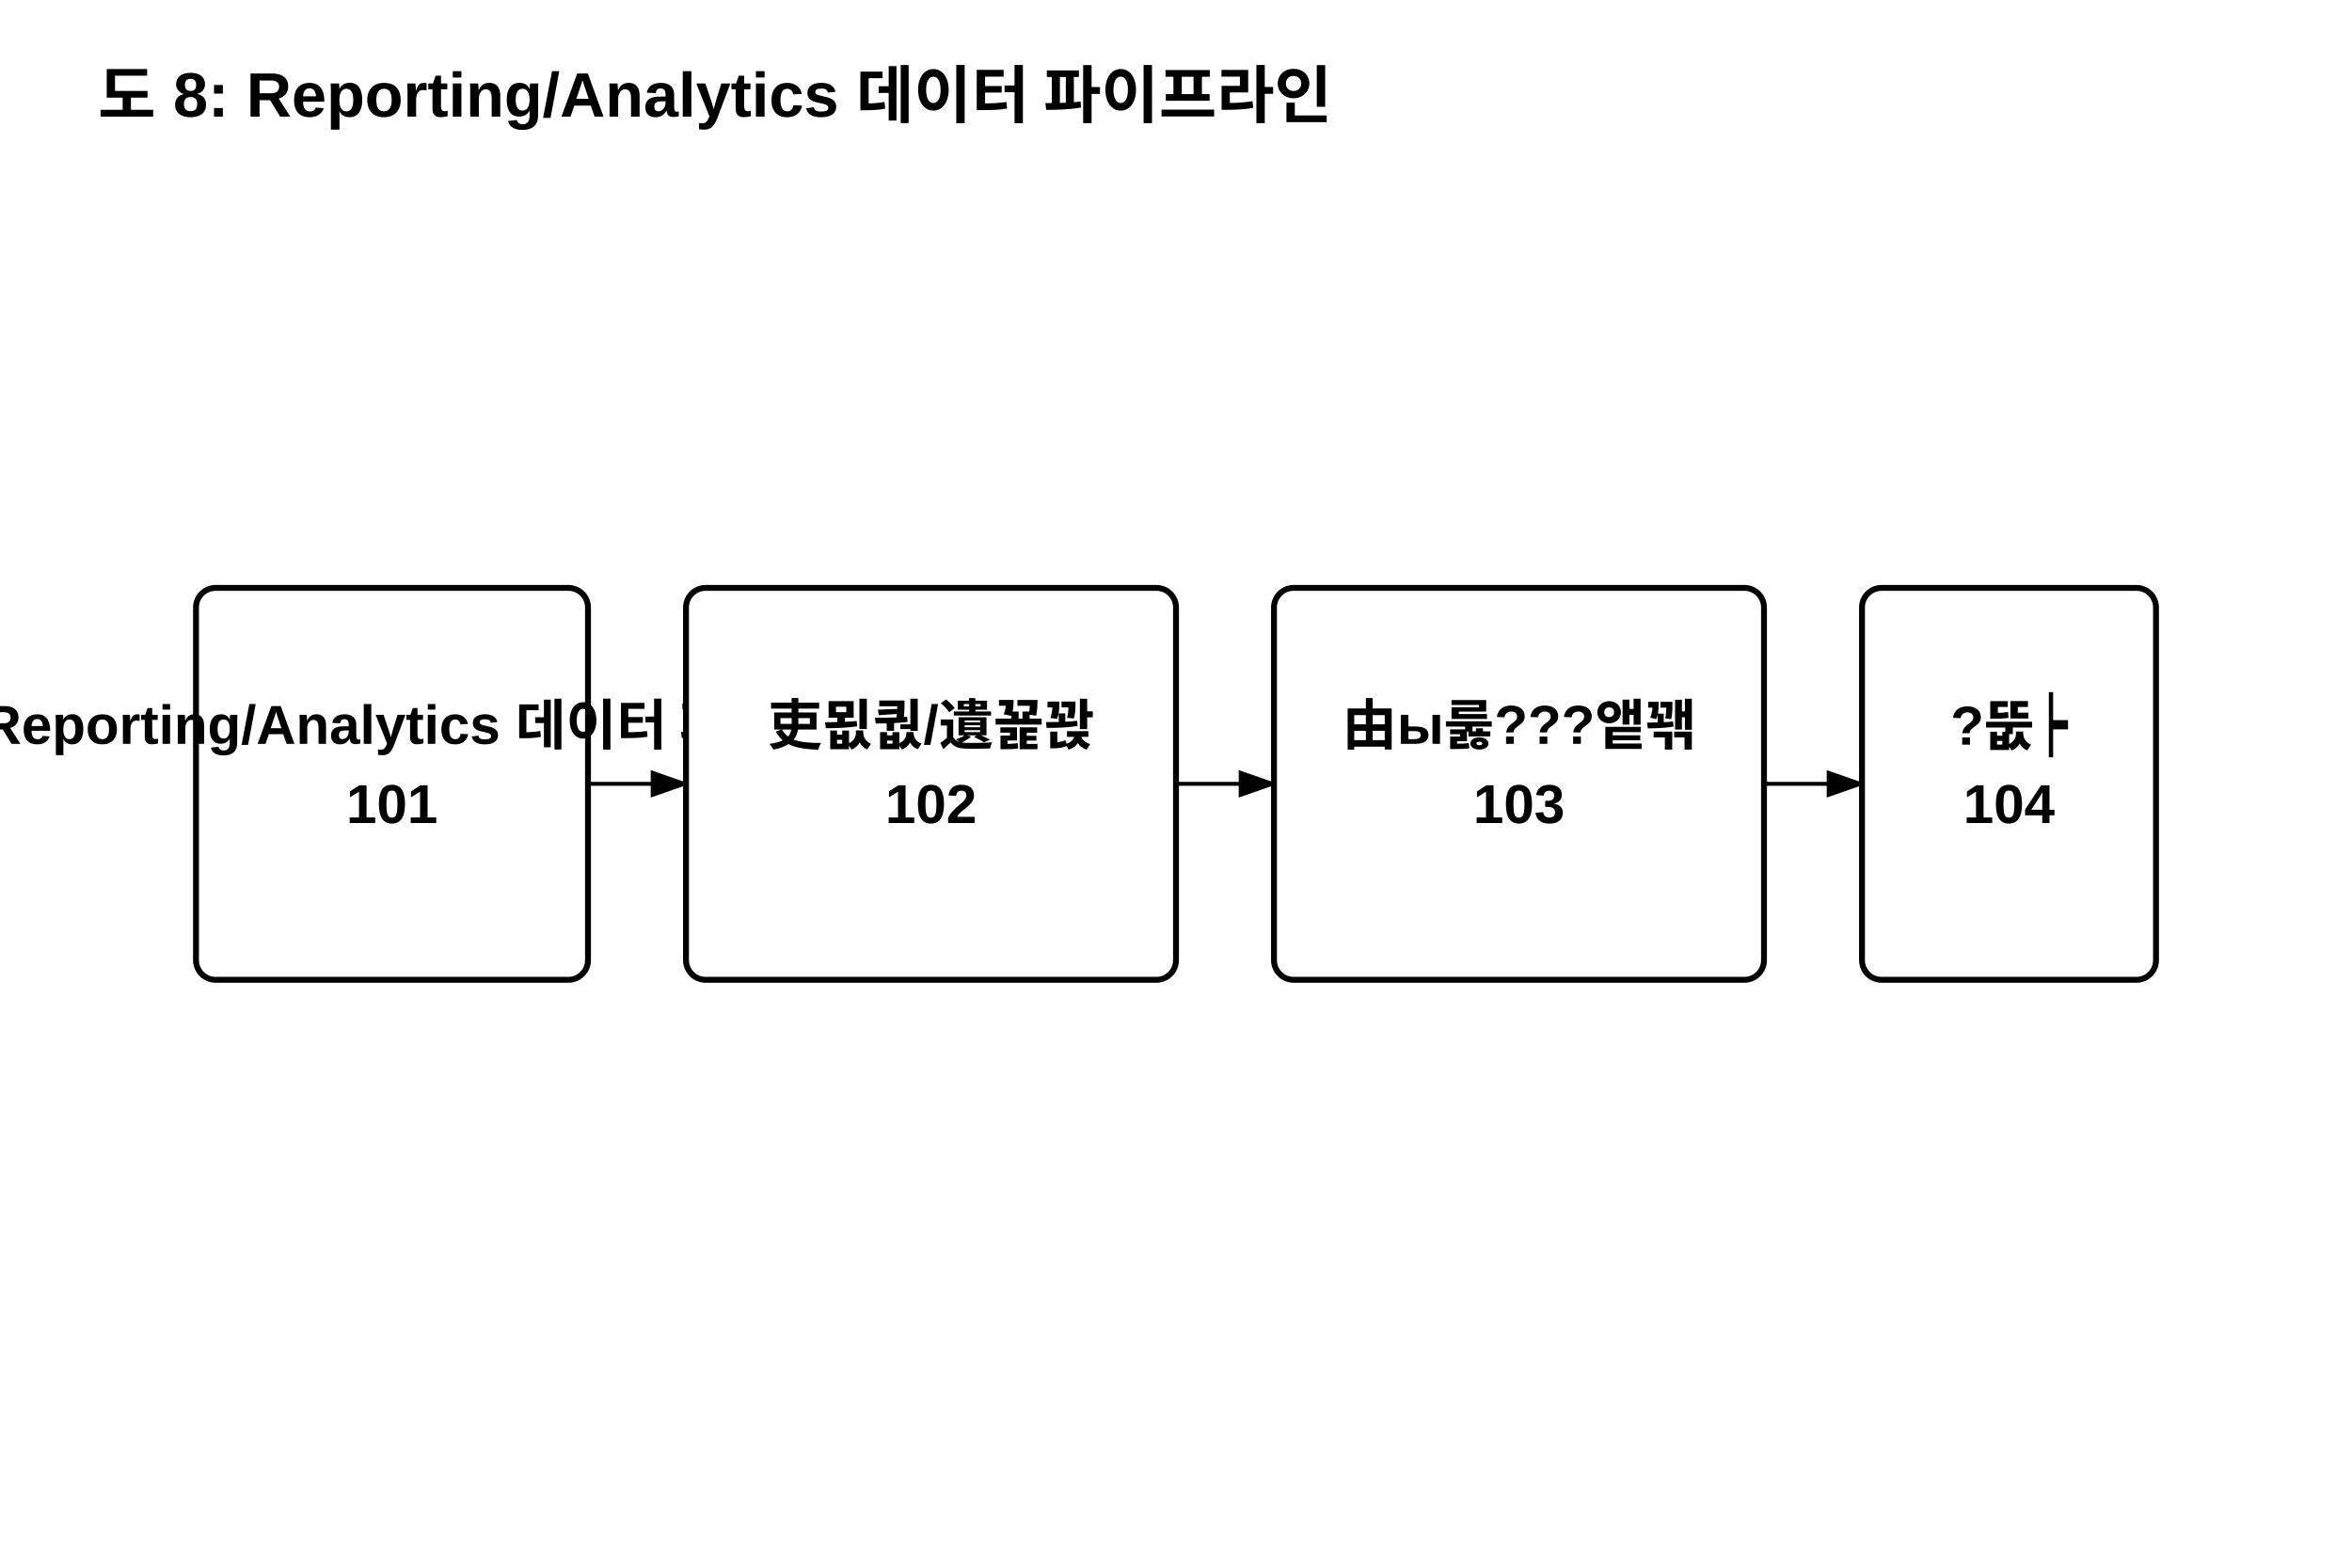
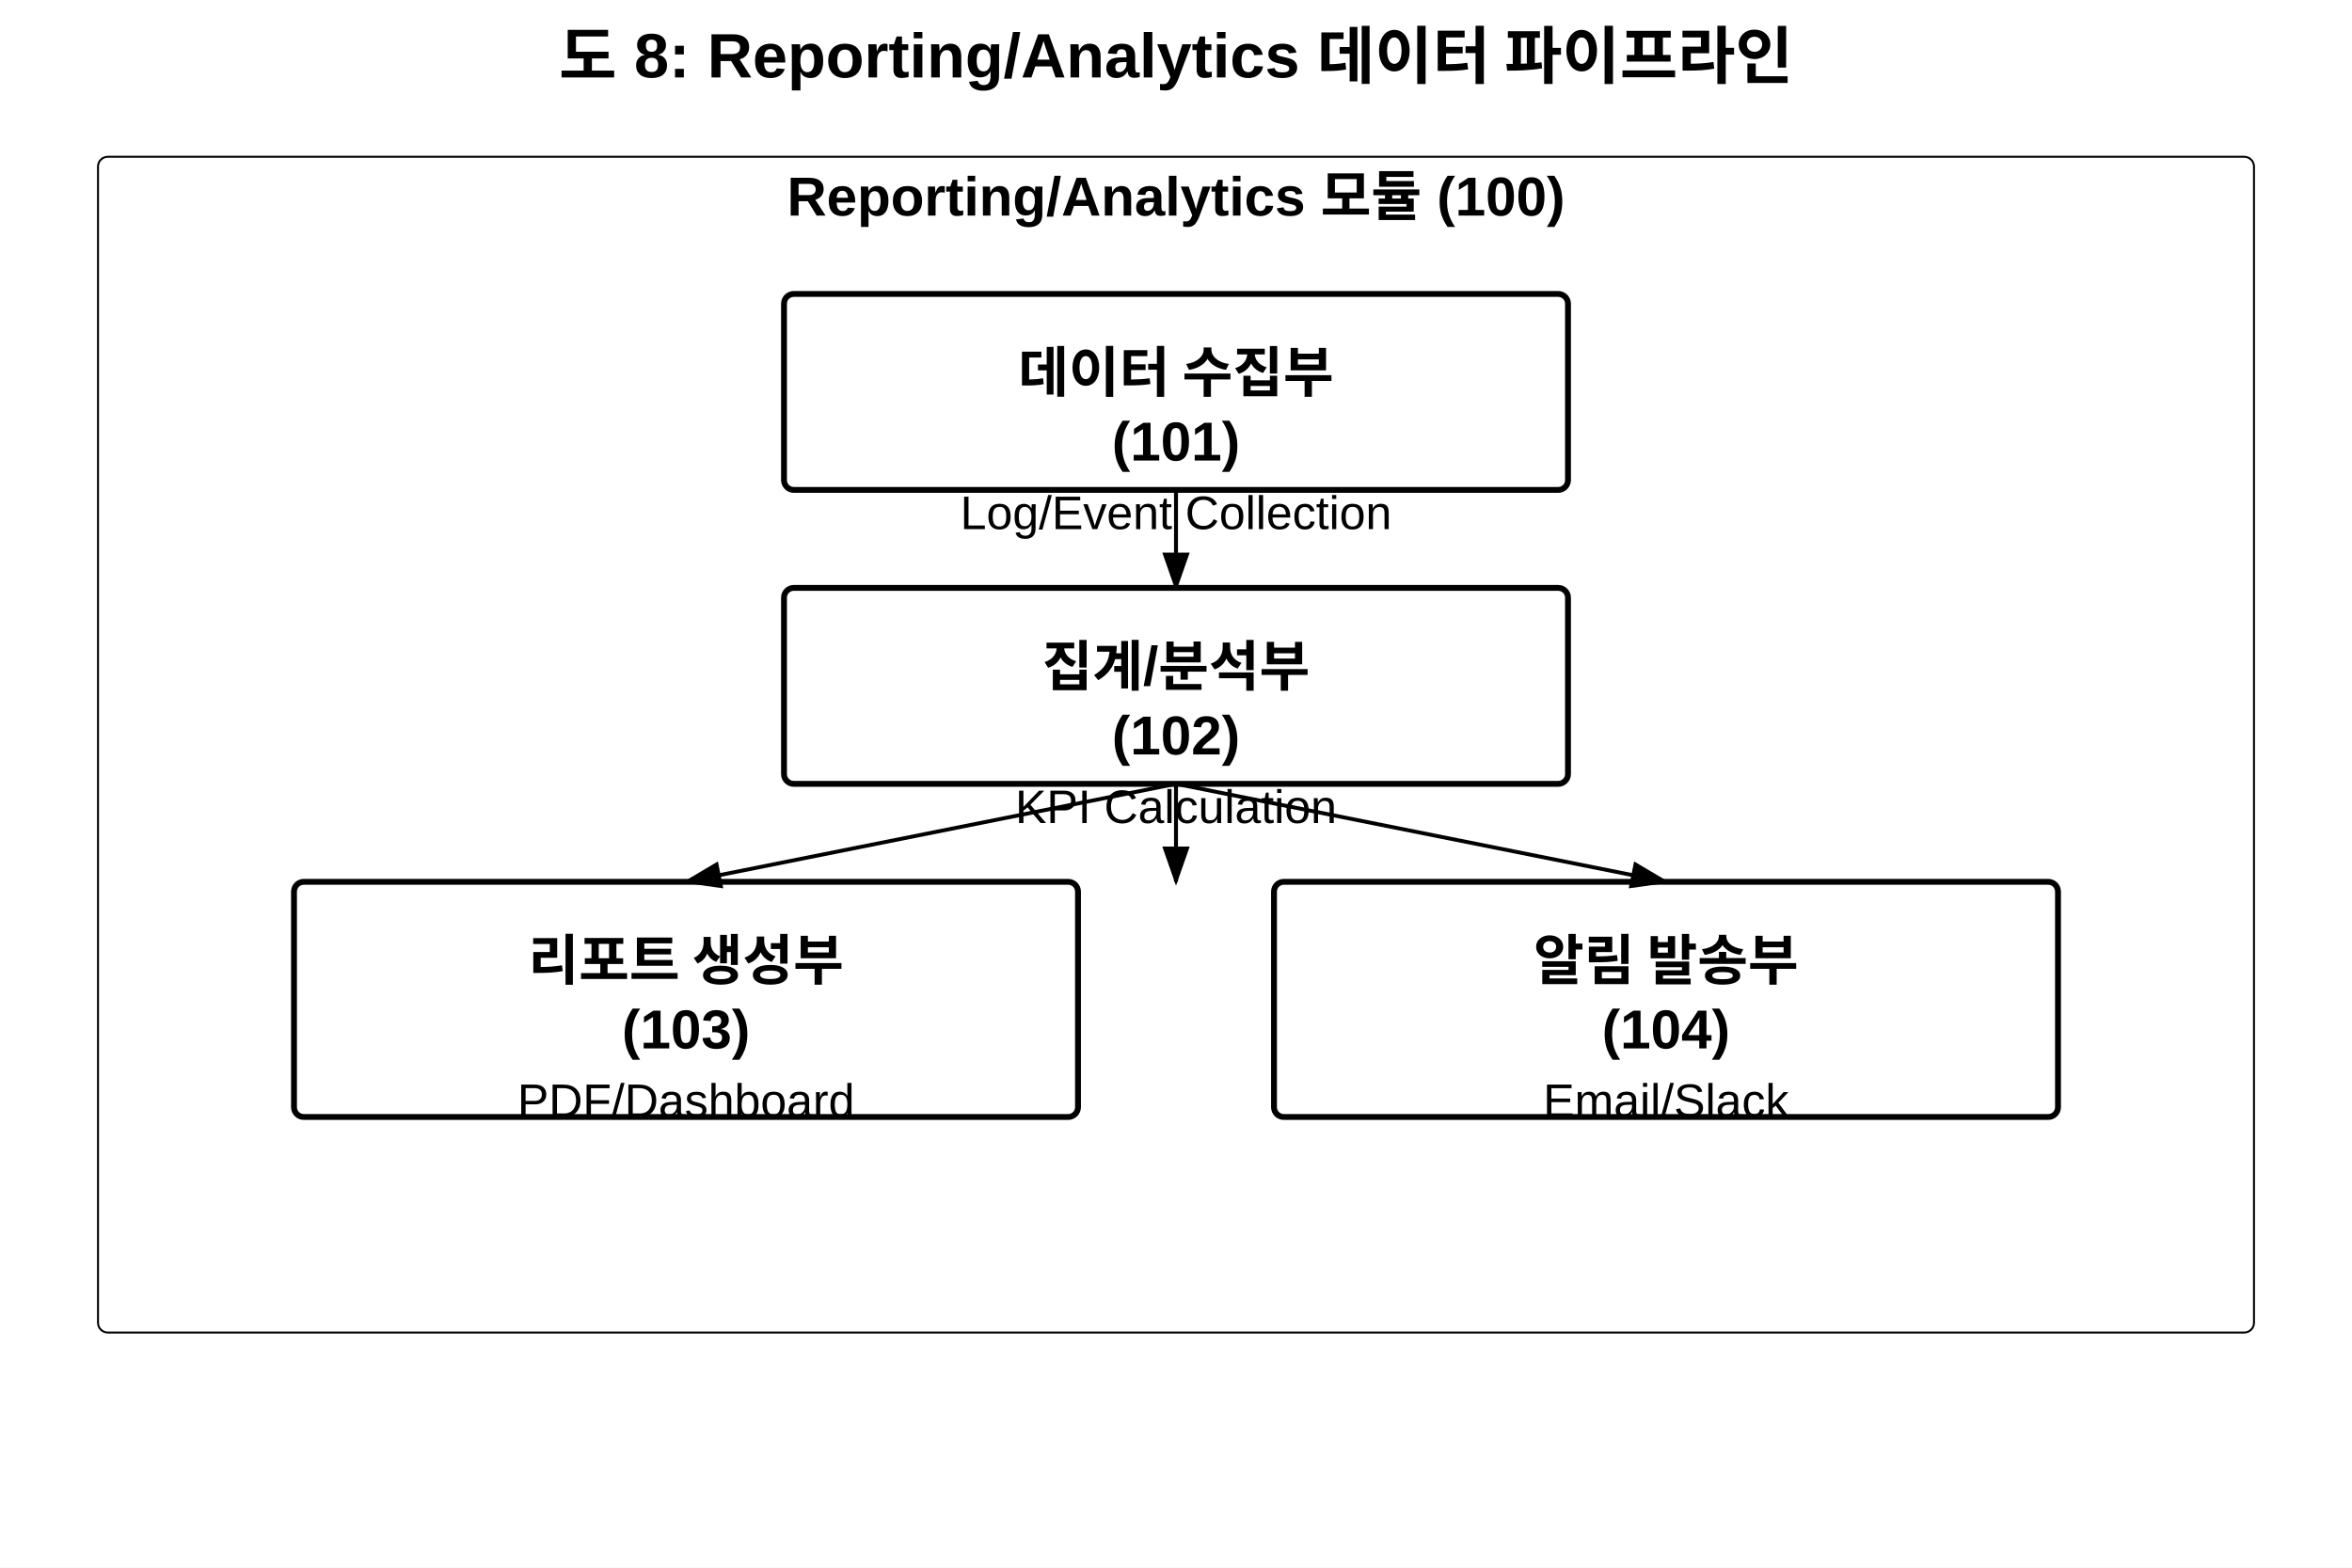
<svg xmlns="http://www.w3.org/2000/svg" width="1200" height="800" viewBox="0 0 1200 800">
  <rect width="100%" height="100%" fill="white" />
  <defs>
    <marker id="arrowhead" markerWidth="10" markerHeight="7" refX="9" refY="3.5" orient="auto">
      <polygon points="0 0, 10 3.5, 0 7" fill="black" />
    </marker>
  </defs>
-   <text x="50" y="60" font-family="Arial, sans-serif" font-size="32" font-weight="bold">도 8: Reporting/Analytics 데이터 파이프라인</text>
-   <rect x="100" y="300" width="200" height="200" fill="white" stroke="black" stroke-width="3" rx="10" />
-   <text x="200" y="380" text-anchor="middle" font-family="Arial, sans-serif" font-size="28" font-weight="bold">도 8: Reporting/Analytics 데이터 파이프라인</text>
-   <text x="200" y="420" text-anchor="middle" font-family="Arial, sans-serif" font-size="28" font-weight="bold">101</text>
-   <line x1="300" y1="400" x2="350" y2="400" stroke="black" stroke-width="2" marker-end="url(#arrowhead)" />
-   <rect x="350" y="300" width="250" height="200" fill="white" stroke="black" stroke-width="3" rx="10" />
-   <text x="475" y="380" text-anchor="middle" font-family="Arial, sans-serif" font-size="28" font-weight="bold">吏묎퀎/遺꾩꽍</text>
-   <text x="475" y="420" text-anchor="middle" font-family="Arial, sans-serif" font-size="28" font-weight="bold">102</text>
-   <line x1="600" y1="400" x2="650" y2="400" stroke="black" stroke-width="2" marker-end="url(#arrowhead)" />
-   <rect x="650" y="300" width="250" height="200" fill="white" stroke="black" stroke-width="3" rx="10" />
-   <text x="775" y="380" text-anchor="middle" font-family="Arial, sans-serif" font-size="28" font-weight="bold">由ы룷???앹꽦</text>
-   <text x="775" y="420" text-anchor="middle" font-family="Arial, sans-serif" font-size="28" font-weight="bold">103</text>
-   <line x1="900" y1="400" x2="950" y2="400" stroke="black" stroke-width="2" marker-end="url(#arrowhead)" />
-   <rect x="950" y="300" width="150" height="200" fill="white" stroke="black" stroke-width="3" rx="10" />
-   <text x="1025" y="380" text-anchor="middle" font-family="Arial, sans-serif" font-size="28" font-weight="bold">?뚮┝</text>
-   <text x="1025" y="420" text-anchor="middle" font-family="Arial, sans-serif" font-size="28" font-weight="bold">104</text>
+   <text x="600" y="40" text-anchor="middle" font-family="Arial, sans-serif" font-size="32" font-weight="bold">도 8: Reporting/Analytics 데이터 파이프라인</text>
+   <rect x="50" y="80" width="1100" height="600" fill="white" stroke="black" stroke-width="1" rx="5" />
+   <text x="600" y="110" text-anchor="middle" font-family="Arial, sans-serif" font-size="28" font-weight="bold">Reporting/Analytics 모듈 (100)</text>
+   <rect x="400" y="150" width="400" height="100" fill="white" stroke="black" stroke-width="3" rx="5" />
+   <text x="600.0" y="200" text-anchor="middle" font-family="Arial, sans-serif" font-size="28" font-weight="bold">데이터 수집부</text>
+   <text x="600.0" y="235" text-anchor="middle" font-family="Arial, sans-serif" font-size="28" font-weight="bold">(101)</text>
+   <text x="600.0" y="270" text-anchor="middle" font-family="Arial, sans-serif" font-size="24" font-weight="normal">Log/Event Collection</text>
+   <line x1="600" y1="250" x2="600" y2="300" stroke="black" stroke-width="2" marker-end="url(#arrowhead)" />
+   <rect x="400" y="300" width="400" height="100" fill="white" stroke="black" stroke-width="3" rx="5" />
+   <text x="600.0" y="350" text-anchor="middle" font-family="Arial, sans-serif" font-size="28" font-weight="bold">집계/분석부</text>
+   <text x="600.0" y="385" text-anchor="middle" font-family="Arial, sans-serif" font-size="28" font-weight="bold">(102)</text>
+   <text x="600.0" y="420" text-anchor="middle" font-family="Arial, sans-serif" font-size="24" font-weight="normal">KPI Calculation</text>
+   <line x1="600" y1="400" x2="600" y2="450" stroke="black" stroke-width="2" marker-end="url(#arrowhead)" />
+   <rect x="150" y="450" width="400" height="120" fill="white" stroke="black" stroke-width="3" rx="5" />
+   <text x="350.0" y="500" text-anchor="middle" font-family="Arial, sans-serif" font-size="28" font-weight="bold">리포트 생성부</text>
+   <text x="350.0" y="535" text-anchor="middle" font-family="Arial, sans-serif" font-size="28" font-weight="bold">(103)</text>
+   <text x="350.0" y="570" text-anchor="middle" font-family="Arial, sans-serif" font-size="24" font-weight="normal">PDF/Dashboard</text>
+   <rect x="650" y="450" width="400" height="120" fill="white" stroke="black" stroke-width="3" rx="5" />
+   <text x="850.0" y="500" text-anchor="middle" font-family="Arial, sans-serif" font-size="28" font-weight="bold">알림 발송부</text>
+   <text x="850.0" y="535" text-anchor="middle" font-family="Arial, sans-serif" font-size="28" font-weight="bold">(104)</text>
+   <text x="850.0" y="570" text-anchor="middle" font-family="Arial, sans-serif" font-size="24" font-weight="normal">Email/Slack</text>
+   <line x1="600" y1="400" x2="350" y2="450" stroke="black" stroke-width="2" marker-end="url(#arrowhead)" />
+   <line x1="600" y1="400" x2="850" y2="450" stroke="black" stroke-width="2" marker-end="url(#arrowhead)" />
</svg>
